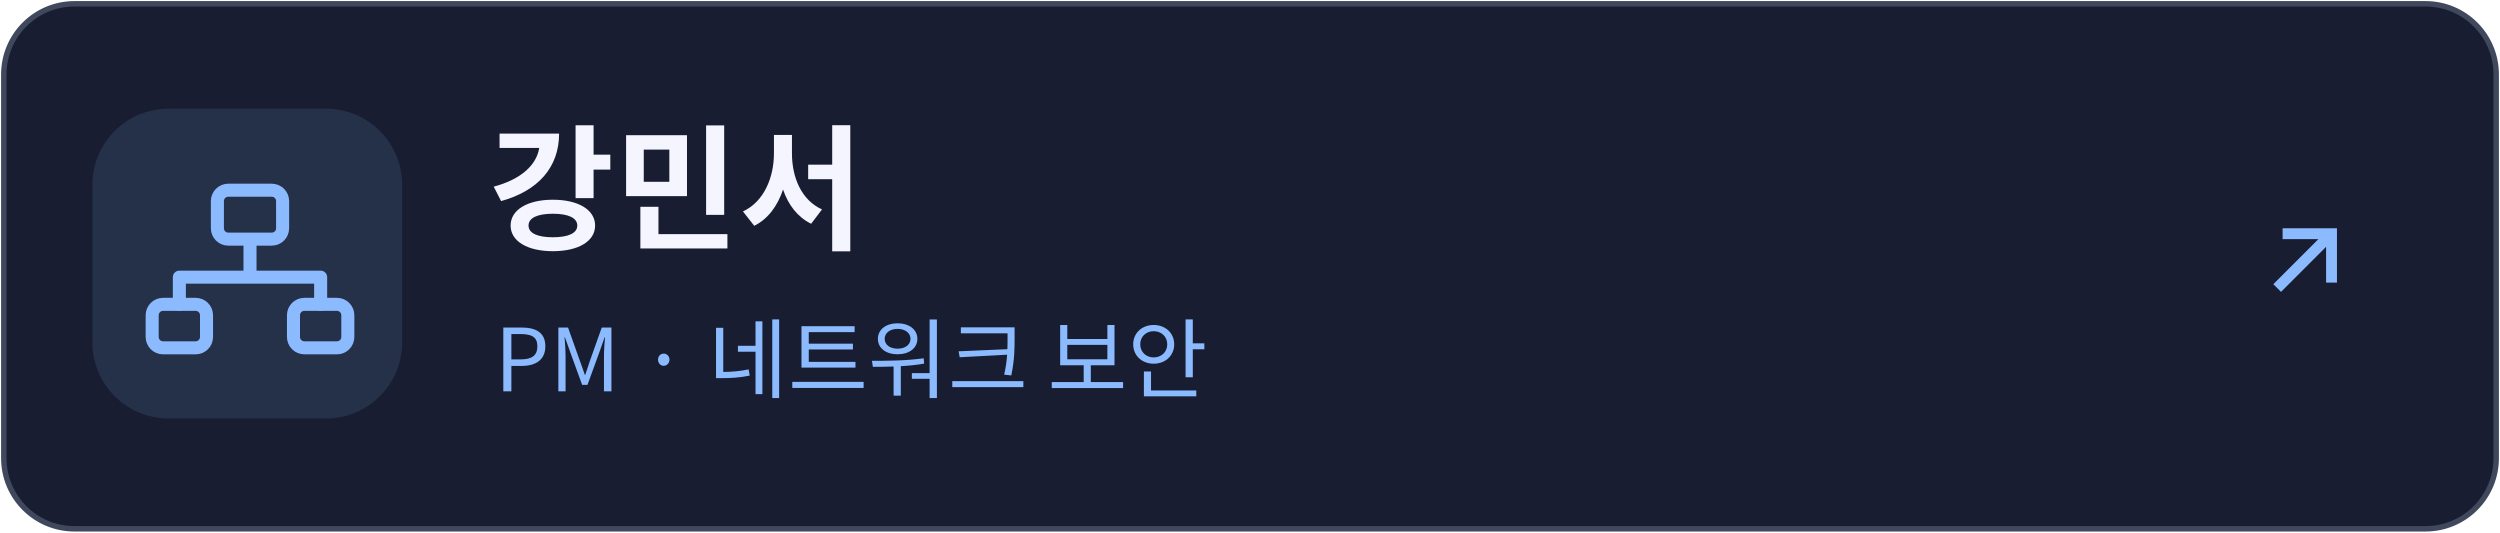
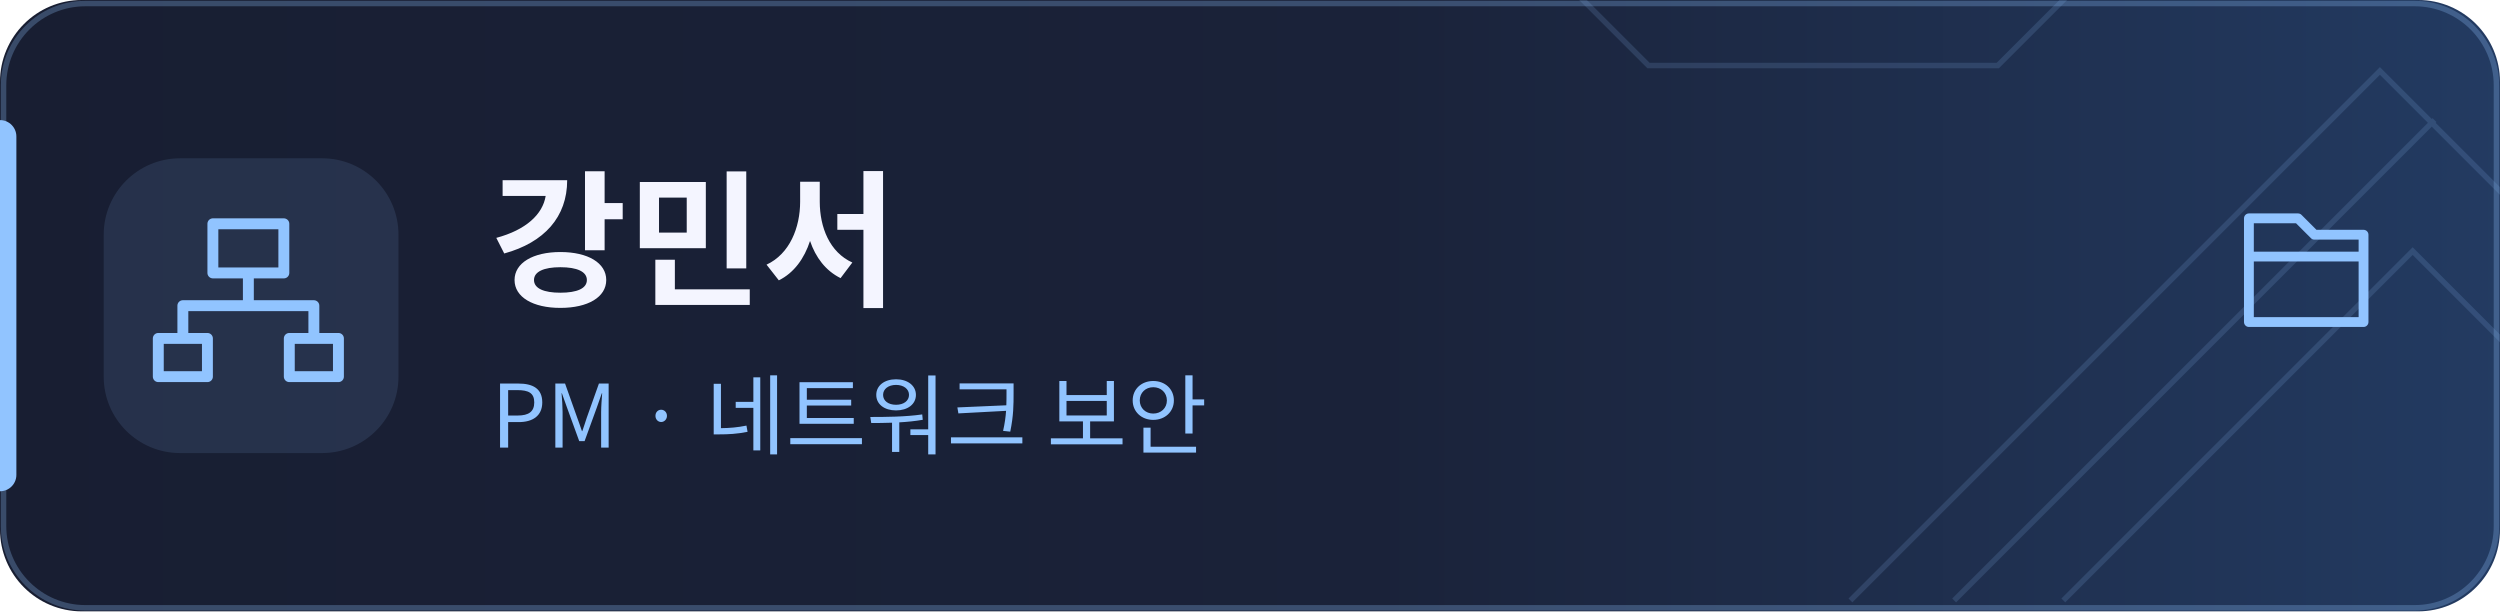
- <svg xmlns="http://www.w3.org/2000/svg" width="460" height="98" viewBox="0 0 460 98" role="img" aria-label="강민서 · PM · 네트워크 보안">
-   <rect x=".7" y=".7" width="458.6" height="96.6" rx="13" fill="#181d31" stroke="#40485e" />
-   <rect x="17" y="20" width="57" height="57" rx="14" fill="#8cbaff" opacity=".12" />
-   <g transform="translate(28 31)" fill="none" stroke="#8cbaff" stroke-width="2.4" stroke-linecap="round" stroke-linejoin="round">
-     <rect x="12" y="4" width="12" height="9" rx="2" />
-     <path d="M18 14v6M5 25v-5h26v5" />
-     <rect x="0" y="25" width="10" height="8" rx="2" />
-     <rect x="26" y="25" width="10" height="8" rx="2" />
+ <svg xmlns="http://www.w3.org/2000/svg" width="458" height="112" viewBox="0 0 458 112" role="img" aria-labelledby="label">
+   <defs>
+     <linearGradient id="back">
+       <stop stop-color="#181e32" />
+       <stop offset=".55" stop-color="#1a2239" />
+       <stop offset="1" stop-color="#233b62" />
+     </linearGradient>
+     <clipPath id="card">
+       <rect width="458" height="112" rx="15" />
+     </clipPath>
+   </defs>
+   <g clip-path="url(#card)">
+     <rect width="458" height="112" fill="url(#back)" />
+     <g fill="none" stroke="#91c4ff" opacity=".15">
+       <path d="m339 110 97-97 47 47M358 110l88-88M378 110l64-64 31 31" />
+       <path d="m274 -16 28 28h64l32-32" />
+     </g>
+     <path d="M0 25v62" stroke="#91c4ff" stroke-width="6" stroke-linecap="round" />
+     <g transform="translate(19 29)">
+       <rect width="54" height="54" rx="14" fill="#91c4ff" opacity=".12" />
+       <path d="M0 5h13v9H0z M6.5 14v6m-12 6v-6h24v6 M-10 26h9v7h-9z M14 26h9v7h-9z" transform="translate(20 7)" stroke="#91c4ff" stroke-width="2" stroke-linecap="round" stroke-linejoin="round" fill="none" />
+     </g>
+     <g font-family="Noto Sans CJK KR,Malgun Gothic,Arial,sans-serif">
+       <text x="90" y="54" font-size="27" font-weight="bold" fill="#f4f5ff">강민서</text>
+       <text x="90" y="82" font-size="16" fill="#91c4ff">PM · 네트워크 보안</text>
+     </g>
+     <g transform="translate(412 37)" stroke="#91c4ff" stroke-width="1.8" fill="none" stroke-linecap="round" stroke-linejoin="round">
+       <path d="M0 10V3h9l3 3h9v16H0V10h21" />
+     </g>
  </g>
-   <g font-family="Noto Sans CJK KR,Malgun Gothic,Arial,sans-serif">
-     <text x="90" y="44" font-size="25" font-weight="bold" fill="#f4f5ff">강민서</text>
-     <text x="91" y="72" font-size="16" fill="#8cbaff">PM · 네트워크 보안</text>
-   </g>
-   <path d="M419 53l10-10m-9 0h9v9" stroke="#8cbaff" stroke-width="2" fill="none" />
+   <rect x=".65" y=".65" width="456.7" height="110.7" rx="15" fill="none" stroke="#91c4ff" opacity=".27" />
</svg>
